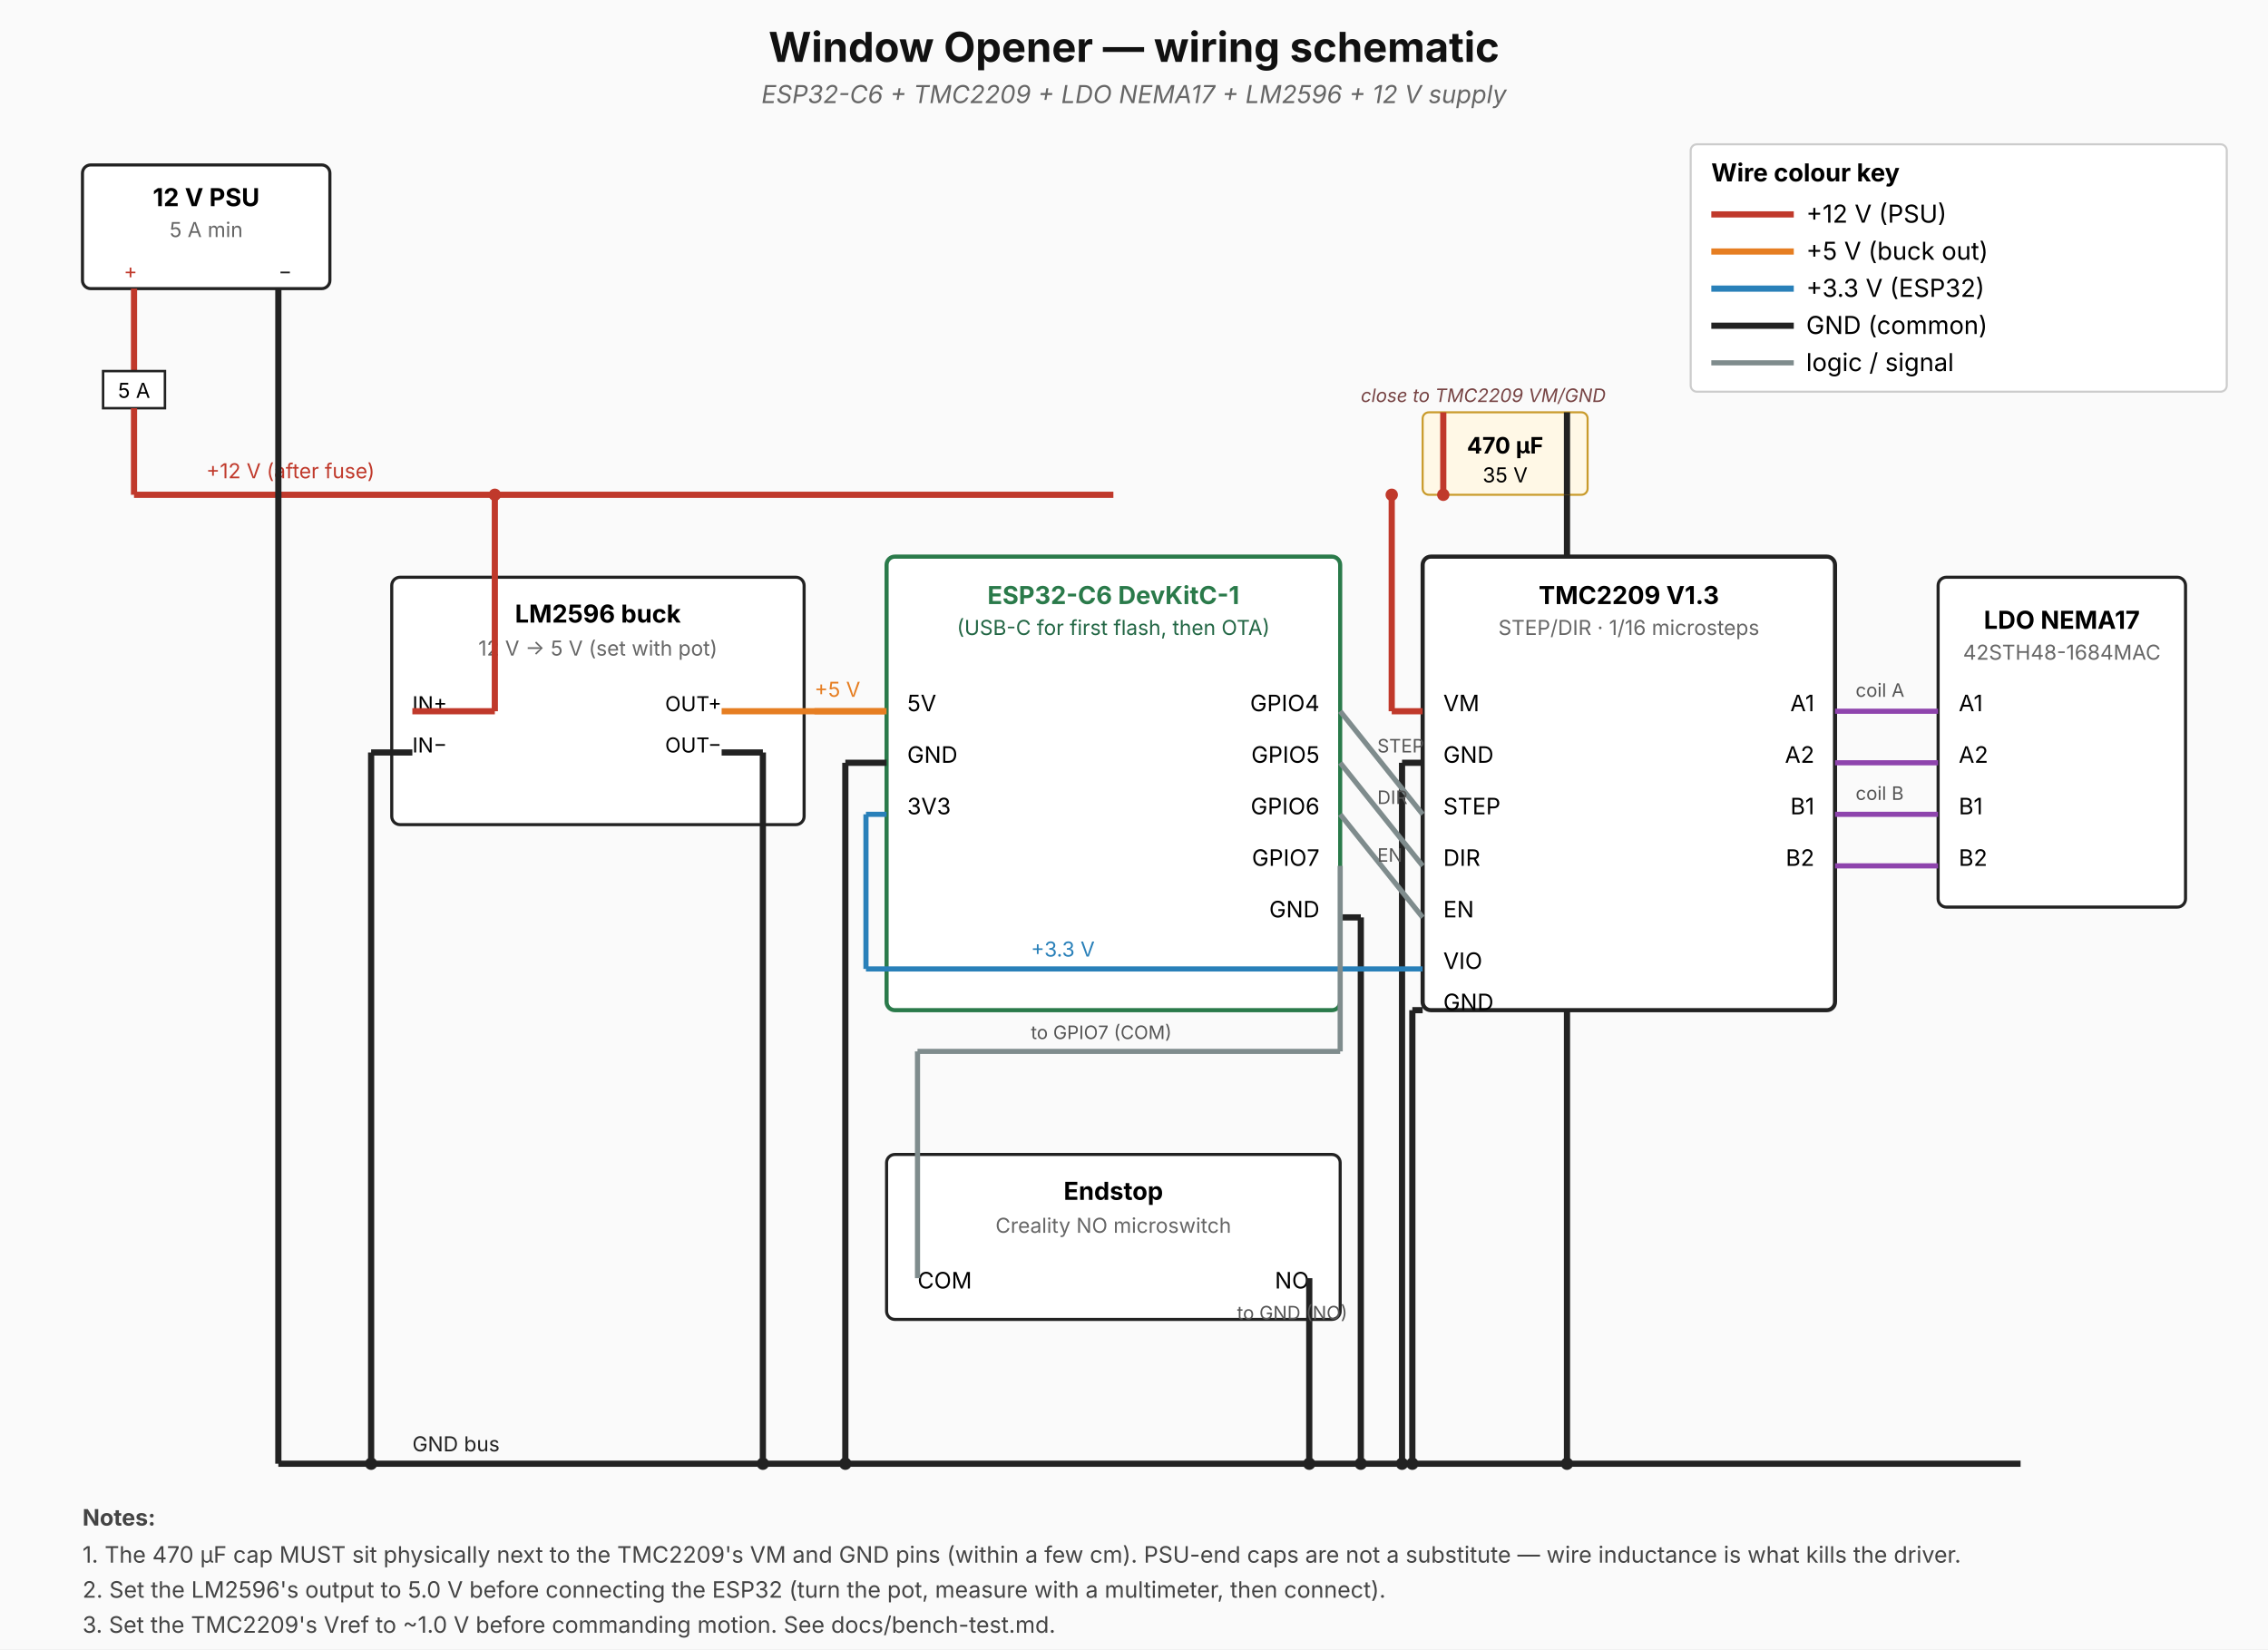
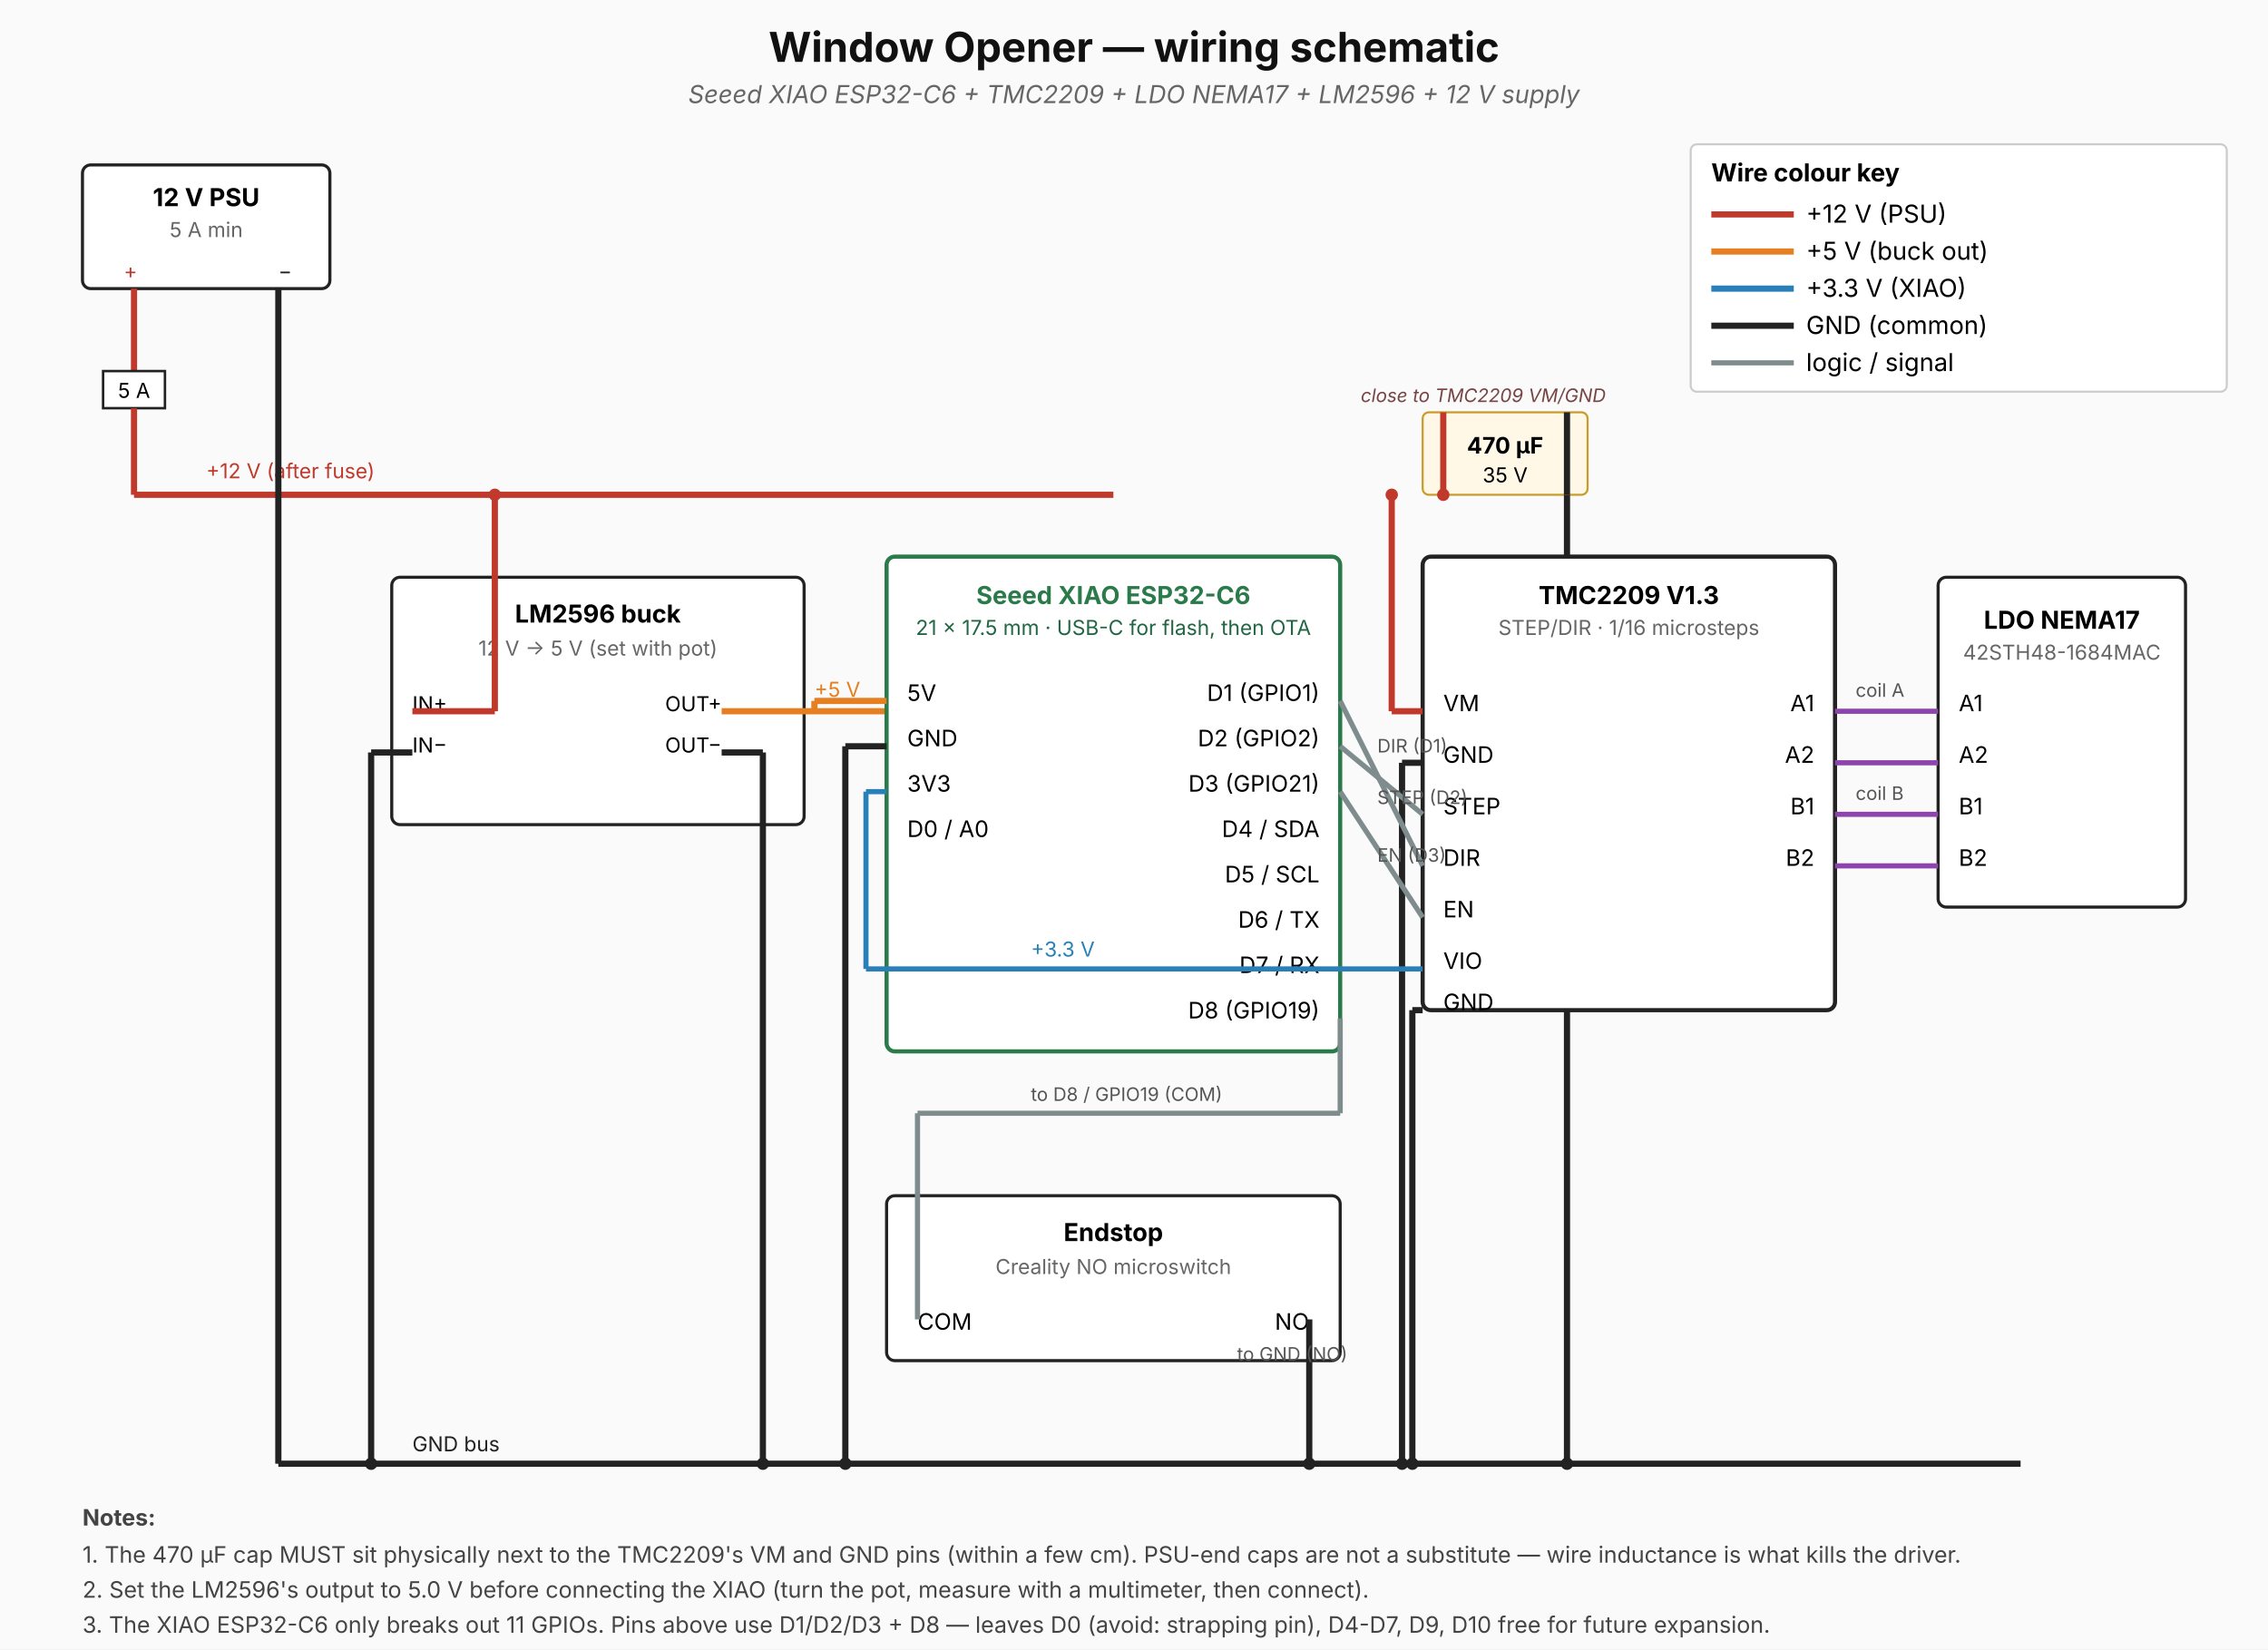
<svg xmlns="http://www.w3.org/2000/svg" viewBox="0 0 1100 800" font-family="Inter, system-ui, -apple-system, sans-serif" font-size="12">
  <defs>
    <marker id="dot" markerWidth="6" markerHeight="6" refX="3" refY="3">
      <circle cx="3" cy="3" r="2.5" fill="#222" />
    </marker>
  </defs>
  <rect width="1100" height="800" fill="#fafafa" />
  <text x="550" y="30" text-anchor="middle" font-size="20" font-weight="700" fill="#111">
    Window Opener — wiring schematic
  </text>
  <text x="550" y="50" text-anchor="middle" font-size="12" fill="#666" font-style="italic">
-     ESP32-C6 + TMC2209 + LDO NEMA17 + LM2596 + 12 V supply
+     Seeed XIAO ESP32-C6 + TMC2209 + LDO NEMA17 + LM2596 + 12 V supply
  </text>
  <g transform="translate(820, 70)">
    <rect x="0" y="0" width="260" height="120" fill="#fff" stroke="#ccc" rx="3" />
    <text x="10" y="18" font-weight="700">Wire colour key</text>
    <line x1="10" y1="34" x2="50" y2="34" stroke="#c0392b" stroke-width="3" />
    <text x="56" y="38">+12 V (PSU)</text>
    <line x1="10" y1="52" x2="50" y2="52" stroke="#e67e22" stroke-width="3" />
    <text x="56" y="56">+5 V (buck out)</text>
    <line x1="10" y1="70" x2="50" y2="70" stroke="#2980b9" stroke-width="3" />
-     <text x="56" y="74">+3.3 V (ESP32)</text>
+     <text x="56" y="74">+3.3 V (XIAO)</text>
    <line x1="10" y1="88" x2="50" y2="88" stroke="#222" stroke-width="3" />
    <text x="56" y="92">GND (common)</text>
    <line x1="10" y1="106" x2="50" y2="106" stroke="#7f8c8d" stroke-width="2.5" />
    <text x="56" y="110">logic / signal</text>
  </g>
  <g>
    <rect x="40" y="80" width="120" height="60" rx="4" fill="#fff" stroke="#222" stroke-width="1.5" />
    <text x="100" y="100" text-anchor="middle" font-weight="700">12 V PSU</text>
    <text x="100" y="115" text-anchor="middle" font-size="10" fill="#666">5 A min</text>
    <text x="60" y="135" font-size="10" fill="#c0392b">+</text>
    <text x="135" y="135" font-size="10" fill="#222">−</text>
    <line x1="65" y1="140" x2="65" y2="180" stroke="#c0392b" stroke-width="3" />
    <rect x="50" y="180" width="30" height="18" fill="#fff" stroke="#222" stroke-width="1.2" />
    <text x="65" y="193" text-anchor="middle" font-size="10">5 A</text>
    <line x1="65" y1="198" x2="65" y2="240" stroke="#c0392b" stroke-width="3" />
    <line x1="65" y1="240" x2="540" y2="240" stroke="#c0392b" stroke-width="3" />
    <text x="100" y="232" font-size="10" fill="#c0392b">+12 V (after fuse)</text>
    <line x1="135" y1="140" x2="135" y2="710" stroke="#222" stroke-width="3" />
    <line x1="135" y1="710" x2="980" y2="710" stroke="#222" stroke-width="3" />
    <text x="200" y="704" font-size="10" fill="#222">GND bus</text>
  </g>
  <g>
    <rect x="190" y="280" width="200" height="120" rx="4" fill="#fff" stroke="#222" stroke-width="1.5" />
    <text x="290" y="302" text-anchor="middle" font-weight="700">LM2596 buck</text>
    <text x="290" y="318" text-anchor="middle" font-size="10" fill="#666">12 V → 5 V (set with pot)</text>
    <text x="200" y="345" font-size="10">IN+</text>
    <text x="200" y="365" font-size="10">IN−</text>
    <text x="350" y="345" font-size="10" text-anchor="end">OUT+</text>
    <text x="350" y="365" font-size="10" text-anchor="end">OUT−</text>
    <line x1="240" y1="240" x2="240" y2="345" stroke="#c0392b" stroke-width="3" />
    <circle cx="240" cy="240" r="3" fill="#c0392b" />
    <line x1="240" y1="345" x2="200" y2="345" stroke="#c0392b" stroke-width="3" />
    <line x1="200" y1="365" x2="180" y2="365" stroke="#222" stroke-width="3" />
    <line x1="180" y1="365" x2="180" y2="710" stroke="#222" stroke-width="3" />
    <circle cx="180" cy="710" r="3" fill="#222" />
    <line x1="350" y1="345" x2="430" y2="345" stroke="#e67e22" stroke-width="3" />
    <text x="395" y="338" font-size="10" fill="#e67e22">+5 V</text>
    <line x1="350" y1="365" x2="370" y2="365" stroke="#222" stroke-width="3" />
    <line x1="370" y1="365" x2="370" y2="710" stroke="#222" stroke-width="3" />
    <circle cx="370" cy="710" r="3" fill="#222" />
  </g>
  <g>
-     <rect x="430" y="270" width="220" height="220" rx="4" fill="#fff" stroke="#2a7a4a" stroke-width="2" />
-     <text x="540" y="293" text-anchor="middle" font-weight="700" fill="#2a7a4a">ESP32-C6 DevKitC-1</text>
-     <text x="540" y="308" text-anchor="middle" font-size="10" fill="#264">(USB-C for first flash, then OTA)</text>
-     <text x="440" y="345" font-size="11">5V</text>
-     <text x="440" y="370" font-size="11">GND</text>
-     <text x="440" y="395" font-size="11">3V3</text>
-     <text x="640" y="345" font-size="11" text-anchor="end">GPIO4</text>
-     <text x="640" y="370" font-size="11" text-anchor="end">GPIO5</text>
-     <text x="640" y="395" font-size="11" text-anchor="end">GPIO6</text>
-     <text x="640" y="420" font-size="11" text-anchor="end">GPIO7</text>
-     <text x="640" y="445" font-size="11" text-anchor="end">GND</text>
-     <line x1="430" y1="345" x2="395" y2="345" stroke="#e67e22" stroke-width="3" />
-     <line x1="430" y1="370" x2="410" y2="370" stroke="#222" stroke-width="3" />
-     <line x1="410" y1="370" x2="410" y2="710" stroke="#222" stroke-width="3" />
+     <rect x="430" y="270" width="220" height="240" rx="4" fill="#fff" stroke="#2a7a4a" stroke-width="2" />
+     <text x="540" y="293" text-anchor="middle" font-weight="700" fill="#2a7a4a">Seeed XIAO ESP32-C6</text>
+     <text x="540" y="308" text-anchor="middle" font-size="10" fill="#264">21 × 17.5 mm · USB-C for flash, then OTA</text>
+     <text x="440" y="340" font-size="11">5V</text>
+     <text x="440" y="362" font-size="11">GND</text>
+     <text x="440" y="384" font-size="11">3V3</text>
+     <text x="440" y="406" font-size="11">D0 / A0</text>
+     <text x="640" y="340" font-size="11" text-anchor="end">D1 (GPIO1)</text>
+     <text x="640" y="362" font-size="11" text-anchor="end">D2 (GPIO2)</text>
+     <text x="640" y="384" font-size="11" text-anchor="end">D3 (GPIO21)</text>
+     <text x="640" y="406" font-size="11" text-anchor="end">D4 / SDA</text>
+     <text x="640" y="428" font-size="11" text-anchor="end">D5 / SCL</text>
+     <text x="640" y="450" font-size="11" text-anchor="end">D6 / TX</text>
+     <text x="640" y="472" font-size="11" text-anchor="end">D7 / RX</text>
+     <text x="640" y="494" font-size="11" text-anchor="end">D8 (GPIO19)</text>
+     <line x1="430" y1="340" x2="395" y2="340" stroke="#e67e22" stroke-width="3" />
+     <line x1="395" y1="340" x2="395" y2="345" stroke="#e67e22" stroke-width="3" />
+     <line x1="430" y1="362" x2="410" y2="362" stroke="#222" stroke-width="3" />
+     <line x1="410" y1="362" x2="410" y2="710" stroke="#222" stroke-width="3" />
    <circle cx="410" cy="710" r="3" fill="#222" />
-     <line x1="650" y1="445" x2="660" y2="445" stroke="#222" stroke-width="3" />
-     <line x1="660" y1="445" x2="660" y2="710" stroke="#222" stroke-width="3" />
-     <circle cx="660" cy="710" r="3" fill="#222" />
  </g>
  <g>
    <rect x="690" y="200" width="80" height="40" rx="3" fill="#fff8e6" stroke="#c99b2b" />
    <text x="730" y="220" text-anchor="middle" font-size="11" font-weight="700">470 µF</text>
    <text x="730" y="234" text-anchor="middle" font-size="10">35 V</text>
    <line x1="700" y1="240" x2="700" y2="200" stroke="#c0392b" stroke-width="3" />
-     <line x1="700" y1="240" x2="540" y2="240" stroke="#c0392b" stroke-width="0" />
    <circle cx="700" cy="240" r="3" fill="#c0392b" />
    <line x1="760" y1="200" x2="760" y2="240" stroke="#222" stroke-width="3" />
    <line x1="760" y1="240" x2="760" y2="710" stroke="#222" stroke-width="3" />
    <circle cx="760" cy="710" r="3" fill="#222" />
    <text x="660" y="195" font-size="9" fill="#744" font-style="italic">close to TMC2209 VM/GND</text>
  </g>
  <g>
    <rect x="690" y="270" width="200" height="220" rx="4" fill="#fff" stroke="#222" stroke-width="2" />
    <text x="790" y="293" text-anchor="middle" font-weight="700">TMC2209 V1.3</text>
    <text x="790" y="308" text-anchor="middle" font-size="10" fill="#666">STEP/DIR · 1/16 microsteps</text>
    <text x="700" y="345" font-size="11">VM</text>
    <text x="700" y="370" font-size="11">GND</text>
    <text x="700" y="395" font-size="11">STEP</text>
    <text x="700" y="420" font-size="11">DIR</text>
    <text x="700" y="445" font-size="11">EN</text>
    <text x="700" y="470" font-size="11">VIO</text>
    <text x="700" y="490" font-size="11">GND</text>
    <text x="880" y="345" font-size="11" text-anchor="end">A1</text>
    <text x="880" y="370" font-size="11" text-anchor="end">A2</text>
    <text x="880" y="395" font-size="11" text-anchor="end">B1</text>
    <text x="880" y="420" font-size="11" text-anchor="end">B2</text>
    <line x1="690" y1="345" x2="675" y2="345" stroke="#c0392b" stroke-width="3" />
    <line x1="675" y1="345" x2="675" y2="240" stroke="#c0392b" stroke-width="3" />
    <circle cx="675" cy="240" r="3" fill="#c0392b" />
    <line x1="690" y1="370" x2="680" y2="370" stroke="#222" stroke-width="3" />
    <line x1="680" y1="370" x2="680" y2="710" stroke="#222" stroke-width="3" />
    <circle cx="680" cy="710" r="3" fill="#222" />
-     <line x1="650" y1="345" x2="690" y2="395" stroke="#7f8c8d" stroke-width="2.5" />
-     <text x="668" y="365" font-size="9" fill="#555">STEP</text>
-     <line x1="650" y1="370" x2="690" y2="420" stroke="#7f8c8d" stroke-width="2.5" />
-     <text x="668" y="390" font-size="9" fill="#555">DIR</text>
-     <line x1="650" y1="395" x2="690" y2="445" stroke="#7f8c8d" stroke-width="2.5" />
-     <text x="668" y="418" font-size="9" fill="#555">EN</text>
-     <line x1="430" y1="395" x2="420" y2="395" stroke="#2980b9" stroke-width="2.5" />
-     <line x1="420" y1="395" x2="420" y2="470" stroke="#2980b9" stroke-width="2.5" />
+     <line x1="650" y1="340" x2="690" y2="420" stroke="#7f8c8d" stroke-width="2.5" />
+     <text x="668" y="365" font-size="9" fill="#555">DIR (D1)</text>
+     <line x1="650" y1="362" x2="690" y2="395" stroke="#7f8c8d" stroke-width="2.5" />
+     <text x="668" y="390" font-size="9" fill="#555">STEP (D2)</text>
+     <line x1="650" y1="384" x2="690" y2="445" stroke="#7f8c8d" stroke-width="2.5" />
+     <text x="668" y="418" font-size="9" fill="#555">EN (D3)</text>
+     <line x1="430" y1="384" x2="420" y2="384" stroke="#2980b9" stroke-width="2.5" />
+     <line x1="420" y1="384" x2="420" y2="470" stroke="#2980b9" stroke-width="2.5" />
    <line x1="420" y1="470" x2="690" y2="470" stroke="#2980b9" stroke-width="2.5" />
    <text x="500" y="464" font-size="10" fill="#2980b9">+3.3 V</text>
    <line x1="690" y1="490" x2="685" y2="490" stroke="#222" stroke-width="3" />
    <line x1="685" y1="490" x2="685" y2="710" stroke="#222" stroke-width="3" />
    <circle cx="685" cy="710" r="3" fill="#222" />
  </g>
  <g>
    <rect x="940" y="280" width="120" height="160" rx="4" fill="#fff" stroke="#222" stroke-width="1.5" />
    <text x="1000" y="305" text-anchor="middle" font-weight="700">LDO NEMA17</text>
    <text x="1000" y="320" text-anchor="middle" font-size="10" fill="#666">42STH48-1684MAC</text>
    <text x="950" y="345" font-size="11">A1</text>
    <text x="950" y="370" font-size="11">A2</text>
    <text x="950" y="395" font-size="11">B1</text>
    <text x="950" y="420" font-size="11">B2</text>
    <line x1="890" y1="345" x2="940" y2="345" stroke="#8e44ad" stroke-width="2.5" />
    <line x1="890" y1="370" x2="940" y2="370" stroke="#8e44ad" stroke-width="2.5" />
    <line x1="890" y1="395" x2="940" y2="395" stroke="#8e44ad" stroke-width="2.5" />
    <line x1="890" y1="420" x2="940" y2="420" stroke="#8e44ad" stroke-width="2.5" />
    <text x="900" y="338" font-size="9" fill="#555">coil A</text>
    <text x="900" y="388" font-size="9" fill="#555">coil B</text>
  </g>
  <g>
-     <rect x="430" y="560" width="220" height="80" rx="4" fill="#fff" stroke="#222" stroke-width="1.5" />
-     <text x="540" y="582" text-anchor="middle" font-weight="700">Endstop</text>
-     <text x="540" y="598" text-anchor="middle" font-size="10" fill="#666">Creality NO microswitch</text>
-     <text x="445" y="625" font-size="11">COM</text>
-     <text x="635" y="625" font-size="11" text-anchor="end">NO</text>
-     <line x1="445" y1="620" x2="445" y2="510" stroke="#7f8c8d" stroke-width="2.5" />
-     <line x1="445" y1="510" x2="650" y2="510" stroke="#7f8c8d" stroke-width="2.5" />
-     <line x1="650" y1="510" x2="650" y2="420" stroke="#7f8c8d" stroke-width="2.5" />
-     <text x="500" y="504" font-size="9" fill="#555">to GPIO7 (COM)</text>
-     <line x1="635" y1="620" x2="635" y2="710" stroke="#222" stroke-width="3" />
+     <rect x="430" y="580" width="220" height="80" rx="4" fill="#fff" stroke="#222" stroke-width="1.5" />
+     <text x="540" y="602" text-anchor="middle" font-weight="700">Endstop</text>
+     <text x="540" y="618" text-anchor="middle" font-size="10" fill="#666">Creality NO microswitch</text>
+     <text x="445" y="645" font-size="11">COM</text>
+     <text x="635" y="645" font-size="11" text-anchor="end">NO</text>
+     <line x1="445" y1="640" x2="445" y2="540" stroke="#7f8c8d" stroke-width="2.5" />
+     <line x1="445" y1="540" x2="650" y2="540" stroke="#7f8c8d" stroke-width="2.5" />
+     <line x1="650" y1="540" x2="650" y2="494" stroke="#7f8c8d" stroke-width="2.5" />
+     <text x="500" y="534" font-size="9" fill="#555">to D8 / GPIO19 (COM)</text>
+     <line x1="635" y1="640" x2="635" y2="710" stroke="#222" stroke-width="3" />
    <circle cx="635" cy="710" r="3" fill="#222" />
-     <text x="600" y="640" font-size="9" fill="#555">to GND (NO)</text>
+     <text x="600" y="660" font-size="9" fill="#555">to GND (NO)</text>
  </g>
  <g transform="translate(40, 740)">
    <text font-size="11" fill="#444" font-weight="700">Notes:</text>
    <text x="0" y="18" font-size="11" fill="#444">1. The 470 µF cap MUST sit physically next to the TMC2209's VM and GND pins (within a few cm). PSU-end caps are not a substitute — wire inductance is what kills the driver.</text>
-     <text x="0" y="35" font-size="11" fill="#444">2. Set the LM2596's output to 5.0 V before connecting the ESP32 (turn the pot, measure with a multimeter, then connect).</text>
-     <text x="0" y="52" font-size="11" fill="#444">3. Set the TMC2209's Vref to ~1.0 V before commanding motion. See docs/bench-test.md.</text>
+     <text x="0" y="35" font-size="11" fill="#444">2. Set the LM2596's output to 5.0 V before connecting the XIAO (turn the pot, measure with a multimeter, then connect).</text>
+     <text x="0" y="52" font-size="11" fill="#444">3. The XIAO ESP32-C6 only breaks out 11 GPIOs. Pins above use D1/D2/D3 + D8 — leaves D0 (avoid: strapping pin), D4-D7, D9, D10 free for future expansion.</text>
  </g>
</svg>
